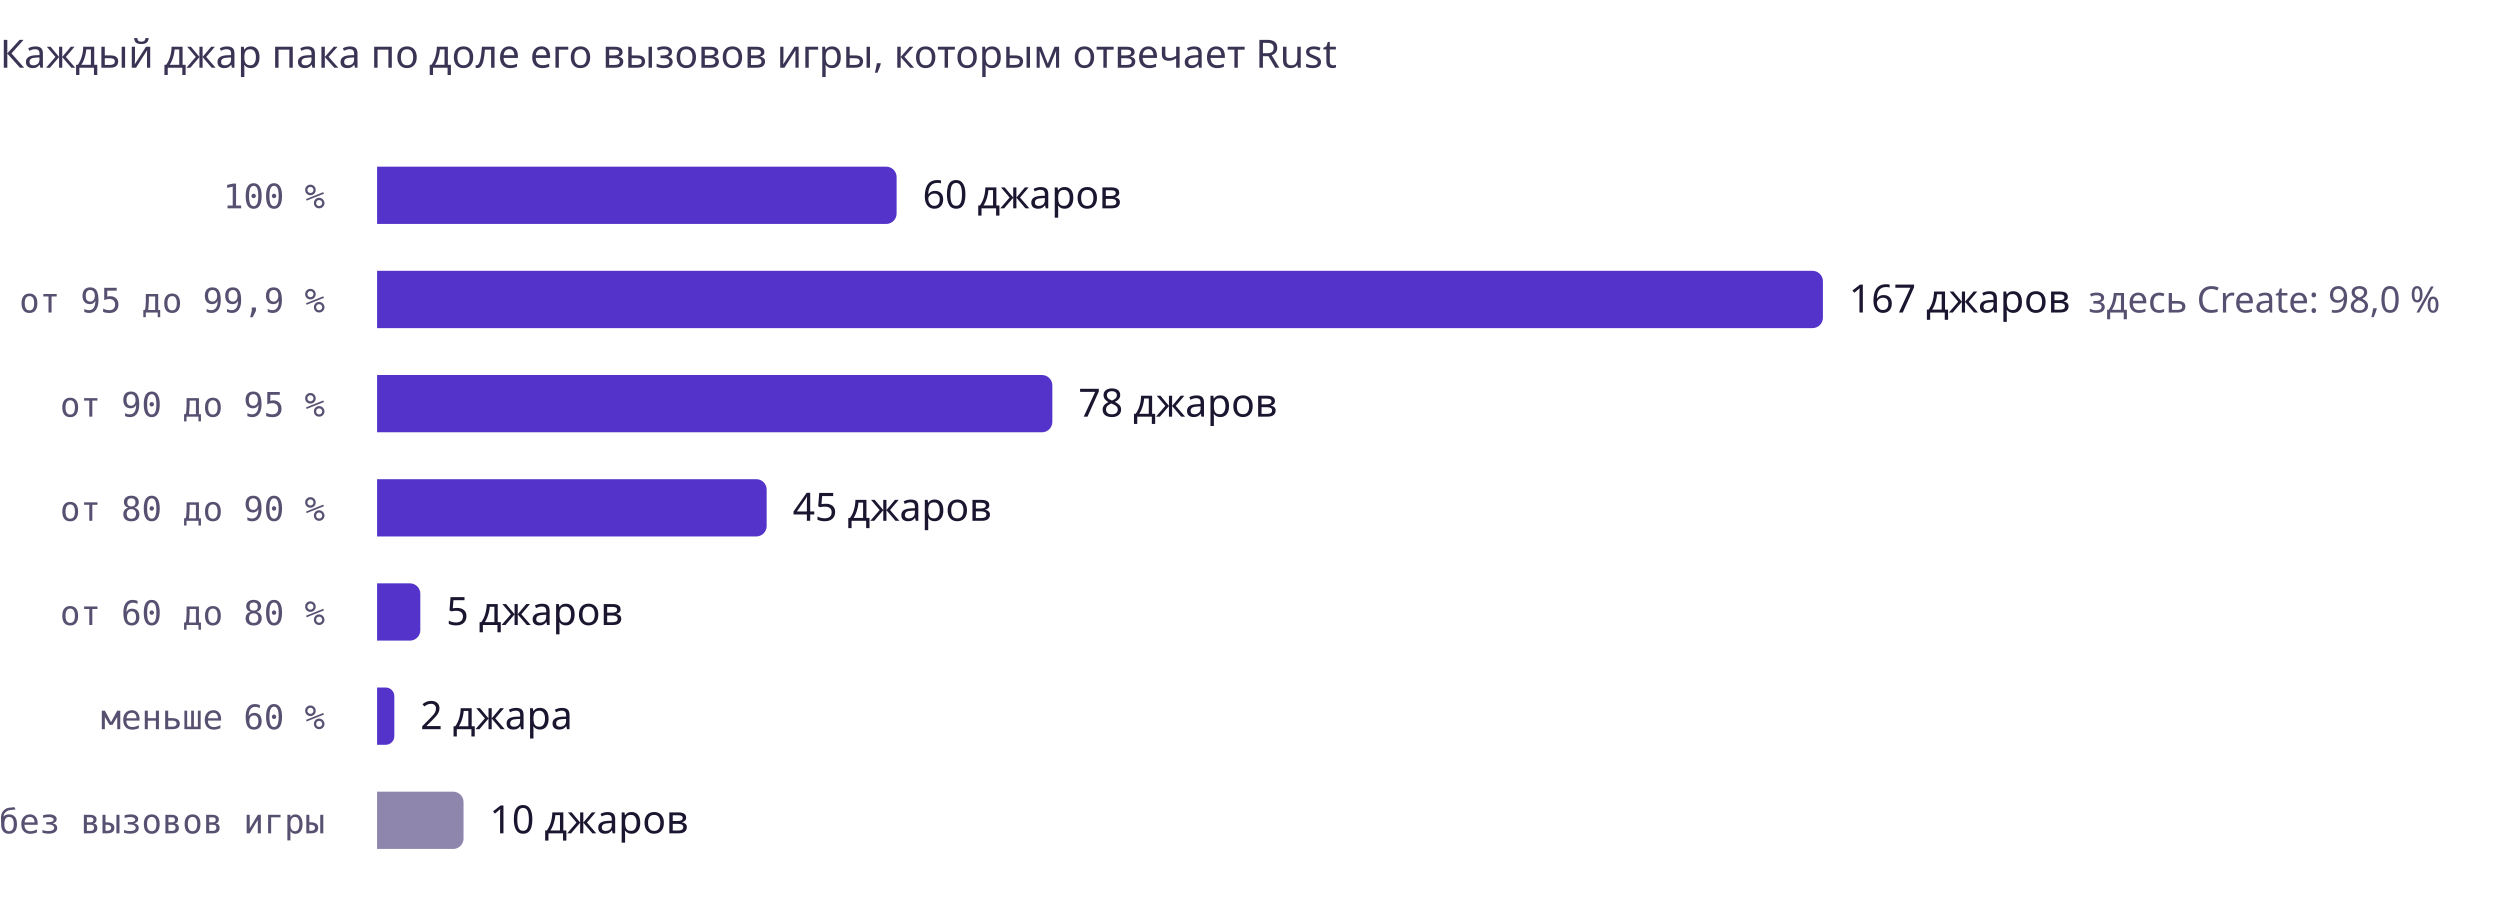
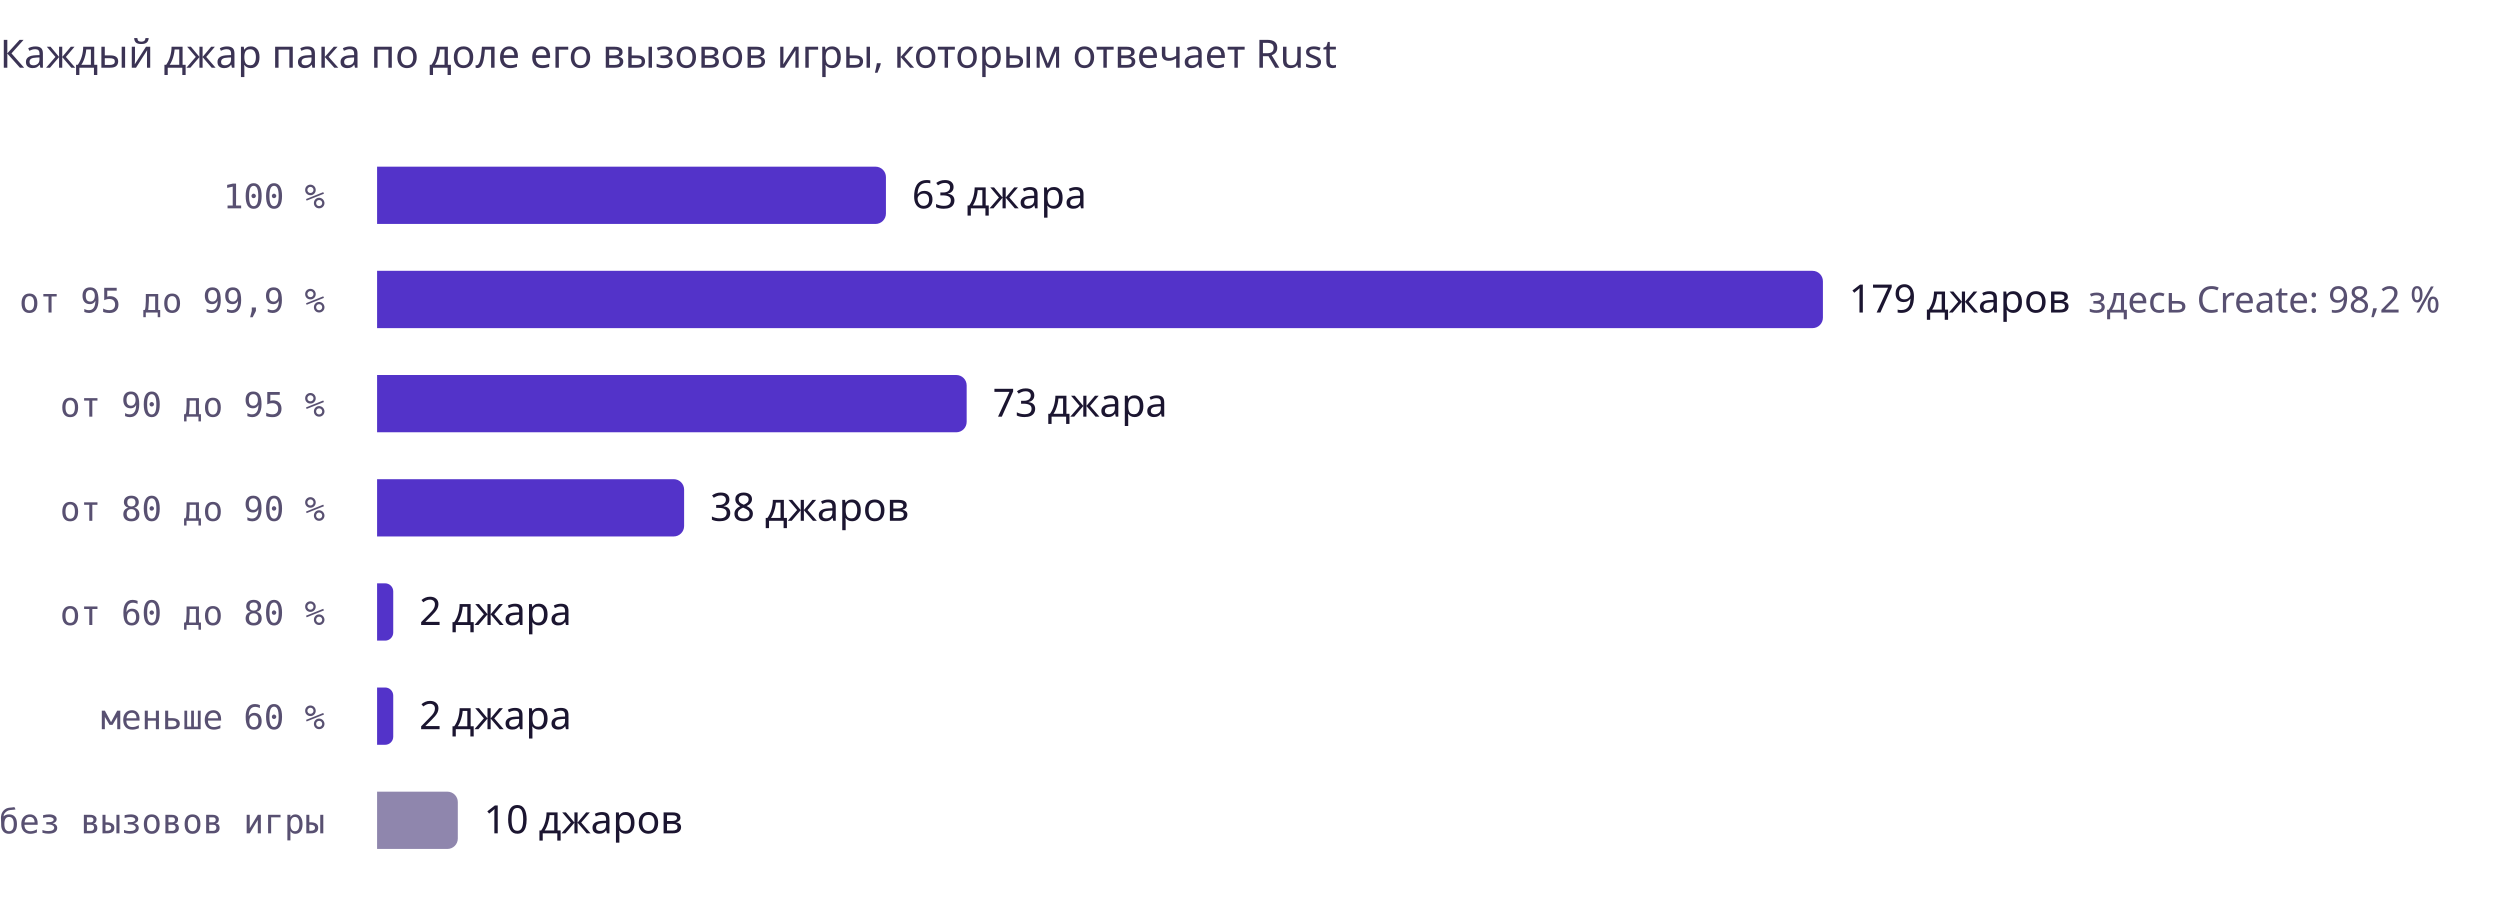
<svg xmlns="http://www.w3.org/2000/svg" viewBox="0 0 960 352" width="960" height="352" role="img" aria-labelledby="t d">
  <text x="0.0" y="26.0" font-family="'HZ Geist', sans-serif" font-weight="400" font-size="15" fill="#3b3354">Каждый джар пака по доле его вызовов игры, которым отвечает Rust</text>
  <text x="124.8" y="80.0" font-family="'HZ Geist Mono', ui-monospace, monospace" font-weight="400" font-size="13" fill="#585071" text-anchor="end">100 %</text>
-   <path d="M144.8 64h195.5a4 4 0 0 1 4 4v14a4 4 0 0 1 -4 4h-195.5Z" fill="#5333c9" />
-   <text x="354.3" y="80.0" font-family="'HZ Geist Medium', sans-serif" font-weight="500" font-size="15" fill="#1b1530">60 джаров</text>
+   <path d="M144.8 64h191.4a4 4 0 0 1 4 4v14a4 4 0 0 1 -4 4h-191.4Z" fill="#5333c9" />
+   <text x="350.2" y="80.0" font-family="'HZ Geist Medium', sans-serif" font-weight="500" font-size="15" fill="#1b1530">63 джара</text>
  <text x="124.8" y="120.0" font-family="'HZ Geist Mono', ui-monospace, monospace" font-weight="400" font-size="13" fill="#585071" text-anchor="end">от 95 до 99,9 %</text>
  <path d="M144.8 104h551.2a4 4 0 0 1 4 4v14a4 4 0 0 1 -4 4h-551.2Z" fill="#5333c9" />
-   <text x="710.0" y="120.0" font-family="'HZ Geist Medium', sans-serif" font-weight="500" font-size="15" fill="#1b1530">167 джаров</text>
-   <text x="802.0" y="120.0" font-family="'HZ Geist', sans-serif" font-weight="400" font-size="14" fill="#585071">здесь Create: 98,0 %</text>
+   <text x="710.0" y="120.0" font-family="'HZ Geist Medium', sans-serif" font-weight="500" font-size="15" fill="#1b1530">179 джаров</text>
+   <text x="802.0" y="120.0" font-family="'HZ Geist', sans-serif" font-weight="400" font-size="14" fill="#585071">здесь Create: 98,2 %</text>
  <text x="124.8" y="160.0" font-family="'HZ Geist Mono', ui-monospace, monospace" font-weight="400" font-size="13" fill="#585071" text-anchor="end">от 90 до 95 %</text>
-   <path d="M144.8 144h255.3a4 4 0 0 1 4 4v14a4 4 0 0 1 -4 4h-255.3Z" fill="#5333c9" />
-   <text x="414.1" y="160.0" font-family="'HZ Geist Medium', sans-serif" font-weight="500" font-size="15" fill="#1b1530">78 джаров</text>
+   <path d="M144.8 144h222.4a4 4 0 0 1 4 4v14a4 4 0 0 1 -4 4h-222.4Z" fill="#5333c9" />
+   <text x="381.2" y="160.0" font-family="'HZ Geist Medium', sans-serif" font-weight="500" font-size="15" fill="#1b1530">73 джара</text>
  <text x="124.8" y="200.0" font-family="'HZ Geist Mono', ui-monospace, monospace" font-weight="400" font-size="13" fill="#585071" text-anchor="end">от 80 до 90 %</text>
-   <path d="M144.8 184h145.6a4 4 0 0 1 4 4v14a4 4 0 0 1 -4 4h-145.6Z" fill="#5333c9" />
-   <text x="304.4" y="200.0" font-family="'HZ Geist Medium', sans-serif" font-weight="500" font-size="15" fill="#1b1530">45 джаров</text>
+   <path d="M144.8 184h113.9a4 4 0 0 1 4 4v14a4 4 0 0 1 -4 4h-113.9Z" fill="#5333c9" />
+   <text x="272.7" y="200.0" font-family="'HZ Geist Medium', sans-serif" font-weight="500" font-size="15" fill="#1b1530">38 джаров</text>
  <text x="124.8" y="240.0" font-family="'HZ Geist Mono', ui-monospace, monospace" font-weight="400" font-size="13" fill="#585071" text-anchor="end">от 60 до 80 %</text>
-   <path d="M144.8 224h12.6a4 4 0 0 1 4 4v14a4 4 0 0 1 -4 4h-12.6Z" fill="#5333c9" />
-   <text x="171.4" y="240.0" font-family="'HZ Geist Medium', sans-serif" font-weight="500" font-size="15" fill="#1b1530">5 джаров</text>
+   <path d="M144.8 224h3.1a3.102 3.102 0 0 1 3.102 3.102v15.797a3.102 3.102 0 0 1 -3.102 3.102h-3.1Z" fill="#5333c9" />
+   <text x="161.0" y="240.0" font-family="'HZ Geist Medium', sans-serif" font-weight="500" font-size="15" fill="#1b1530">2 джара</text>
  <text x="124.8" y="280.0" font-family="'HZ Geist Mono', ui-monospace, monospace" font-weight="400" font-size="13" fill="#585071" text-anchor="end">меньше 60 %</text>
-   <path d="M144.8 264h3.3a3.325 3.325 0 0 1 3.325 3.325v15.351a3.325 3.325 0 0 1 -3.325 3.325h-3.3Z" fill="#5333c9" />
-   <text x="161.4" y="280.0" font-family="'HZ Geist Medium', sans-serif" font-weight="500" font-size="15" fill="#1b1530">2 джара</text>
+   <path d="M144.8 264h3.1a3.102 3.102 0 0 1 3.102 3.102v15.797a3.102 3.102 0 0 1 -3.102 3.102h-3.1Z" fill="#5333c9" />
+   <text x="161.0" y="280.0" font-family="'HZ Geist Medium', sans-serif" font-weight="500" font-size="15" fill="#1b1530">2 джара</text>
  <text x="124.8" y="320.0" font-family="'HZ Geist Mono', ui-monospace, monospace" font-weight="400" font-size="13" fill="#585071" text-anchor="end">без вызовов игры</text>
-   <path d="M144.8 304h29.2a4 4 0 0 1 4 4v14a4 4 0 0 1 -4 4h-29.2Z" fill="#8f86ad" />
-   <text x="188.0" y="320.0" font-family="'HZ Geist Medium', sans-serif" font-weight="500" font-size="15" fill="#1b1530">10 джаров</text>
+   <path d="M144.8 304h27.0a4 4 0 0 1 4 4v14a4 4 0 0 1 -4 4h-27.0Z" fill="#8f86ad" />
+   <text x="185.8" y="320.0" font-family="'HZ Geist Medium', sans-serif" font-weight="500" font-size="15" fill="#1b1530">10 джаров</text>
</svg>
